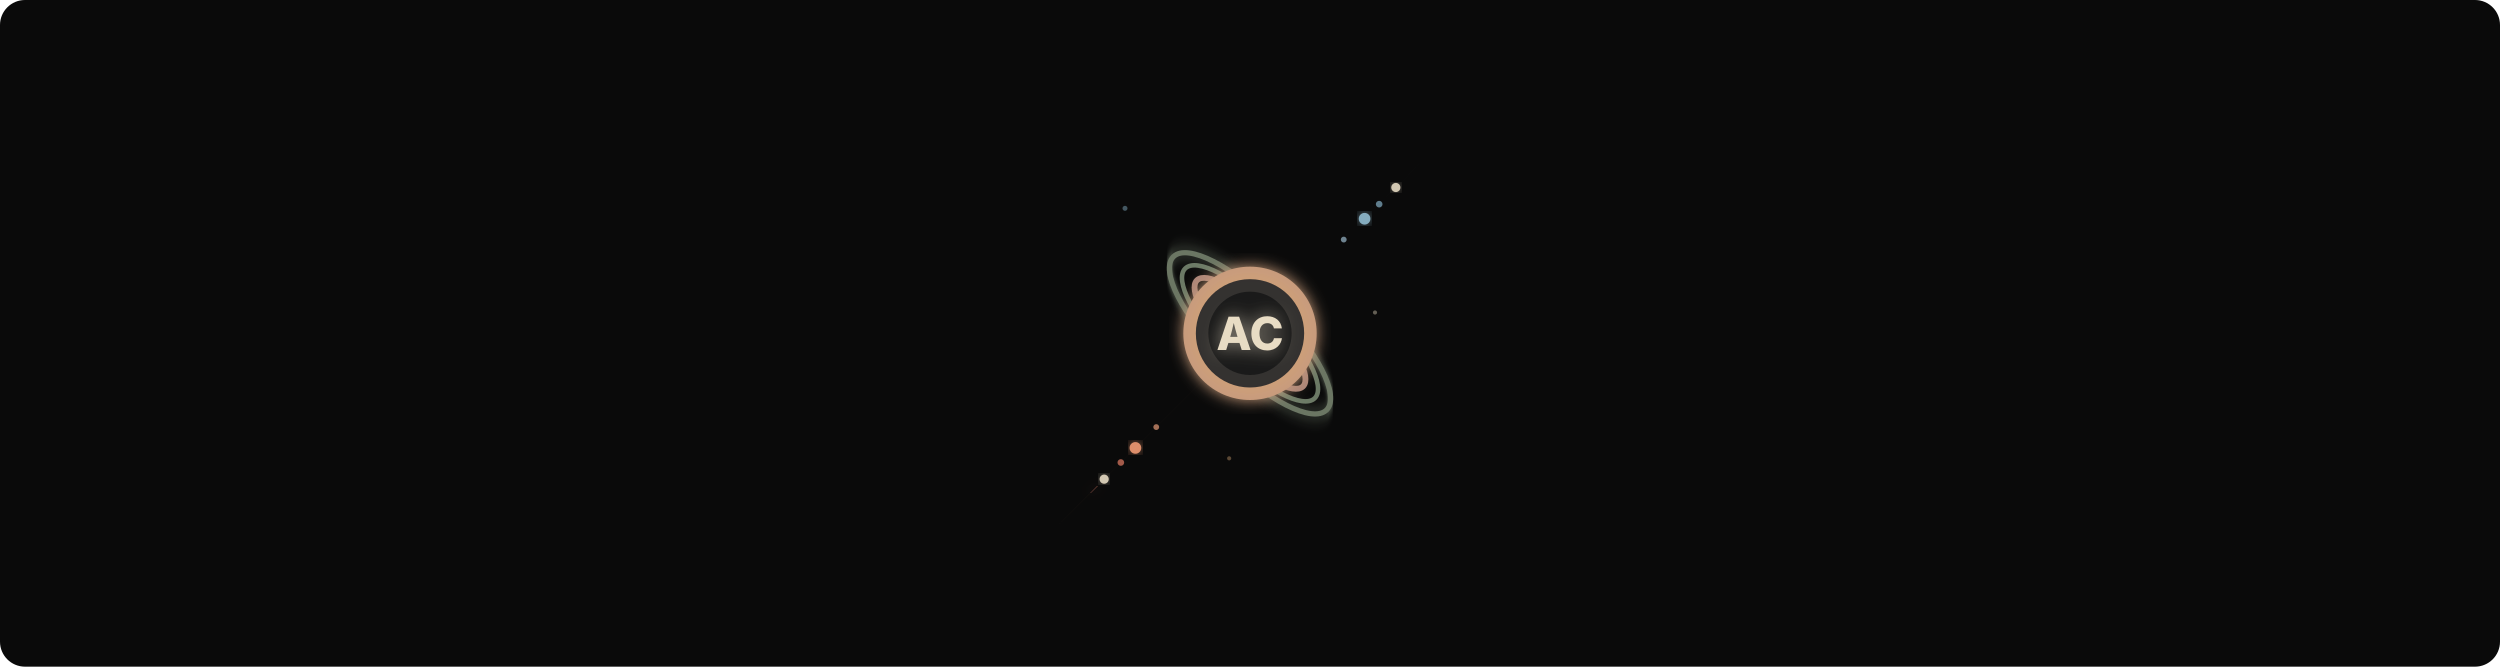
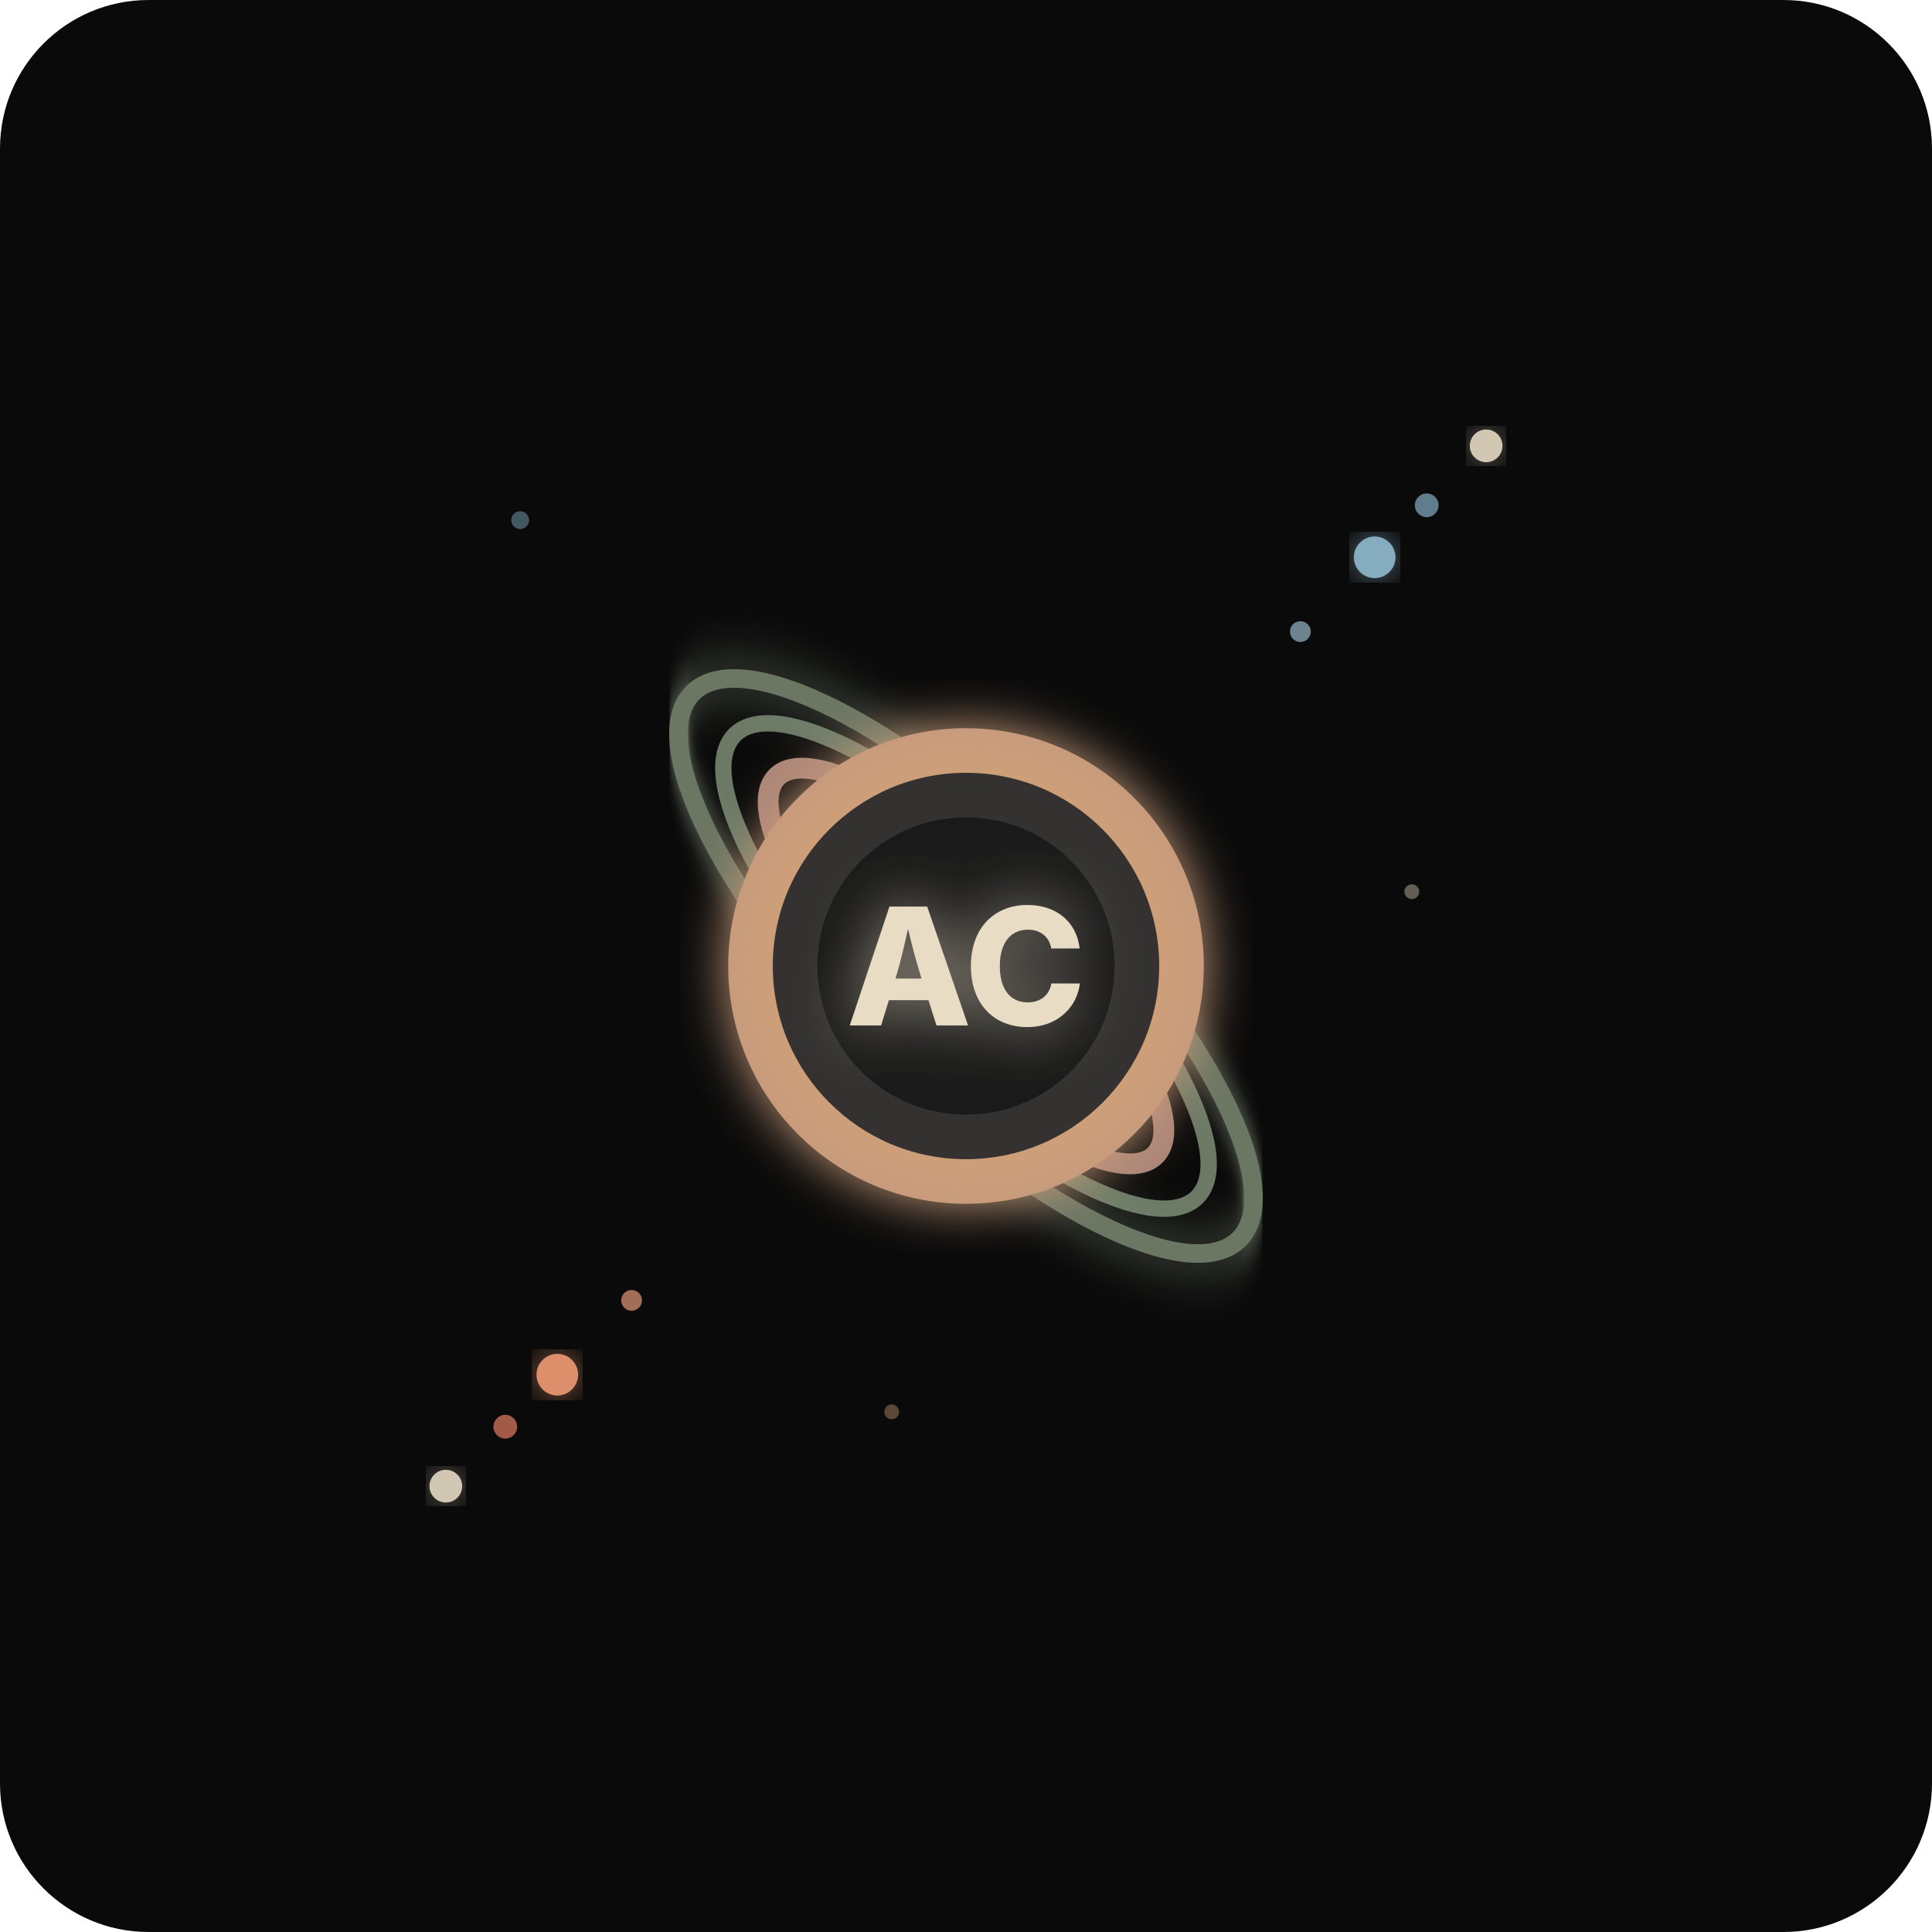
- <svg xmlns="http://www.w3.org/2000/svg" viewBox="0 0 1200 320" width="1200" height="320">
-   <rect x="0" y="0" width="1200" height="320" rx="12" ry="12" fill="#0a0a0a" />
+ <svg xmlns="http://www.w3.org/2000/svg" viewBox="0 0 260 260" width="260" height="260">
+   <rect x="0" y="0" width="260" height="260" rx="20" ry="20" fill="#0a0a0a" />
  <defs>
    <linearGradient id="jet-improved-a-unique" x1="50%" y1="50%" x2="100%" y2="0%">
      <stop offset="0%" style="stop-color: #8CB5C8; stop-opacity: 1" />
      <stop offset="40%" style="stop-color: #7BA3B8; stop-opacity: 0.8" />
      <stop offset="70%" style="stop-color: #7BA3B8; stop-opacity: 0.3" />
      <stop offset="100%" style="stop-color: #7BA3B8; stop-opacity: 0" />
    </linearGradient>
    <linearGradient id="jet-improved-b-unique" x1="50%" y1="50%" x2="0%" y2="100%">
      <stop offset="0%" style="stop-color: #E8956F; stop-opacity: 1" />
      <stop offset="40%" style="stop-color: #D4745E; stop-opacity: 0.8" />
      <stop offset="70%" style="stop-color: #D4745E; stop-opacity: 0.3" />
      <stop offset="100%" style="stop-color: #D4745E; stop-opacity: 0" />
    </linearGradient>
    <radialGradient id="quasar-core-unique" cx="50%" cy="50%">
      <stop offset="0%" style="stop-color: #F4C794; stop-opacity: 1" />
      <stop offset="50%" style="stop-color: #D4A574; stop-opacity: 1" />
      <stop offset="100%" style="stop-color: #C89B7C; stop-opacity: 1" />
    </radialGradient>
    <filter id="glow-quasar-unique">
      <feGaussianBlur stdDeviation="2.5" result="coloredBlur" />
      <feMerge>
        <feMergeNode in="coloredBlur" />
        <feMergeNode in="SourceGraphic" />
      </feMerge>
    </filter>
    <filter id="strong-glow-unique">
      <feGaussianBlur stdDeviation="3.5" result="coloredBlur" />
      <feMerge>
        <feMergeNode in="coloredBlur" />
        <feMergeNode in="SourceGraphic" />
      </feMerge>
    </filter>
  </defs>
-   <g transform="translate(500, 60)">
+   <g transform="translate(30, 30)">
    <polygon points="100,100 188,12 180,20 92,108" fill="url(#jet-improved-a-unique)" opacity="0.75" filter="url(#glow-quasar-unique)" />
    <polygon points="100,100 108,92 196,4 188,12" fill="url(#jet-improved-a-unique)" opacity="0.55" />
    <polygon points="100,100 193,7 191,9 98,102" fill="#8CB5C8" opacity="0.35" />
    <polygon points="100,100 12,188 20,180 108,92" fill="url(#jet-improved-b-unique)" opacity="0.75" filter="url(#glow-quasar-unique)" />
    <polygon points="100,100 92,108 4,196 12,188" fill="url(#jet-improved-b-unique)" opacity="0.55" />
    <polygon points="100,100 7,193 9,191 102,98" fill="#E8956F" opacity="0.35" />
    <ellipse cx="100" cy="100" rx="52" ry="17" fill="none" stroke="#9FB094" stroke-width="2.5" opacity="0.65" transform="rotate(45 100 100)" filter="url(#glow-quasar-unique)" />
    <ellipse cx="100" cy="100" rx="44" ry="14" fill="none" stroke="#8B9D83" stroke-width="2.2" opacity="0.75" transform="rotate(45 100 100)" />
    <ellipse cx="100" cy="100" rx="36" ry="11" fill="none" stroke="#C89B8C" stroke-width="2.8" opacity="0.85" transform="rotate(45 100 100)" />
    <circle cx="100" cy="100" r="32" fill="url(#quasar-core-unique)" opacity="1" filter="url(#strong-glow-unique)" />
    <circle cx="100" cy="100" r="26" fill="#2C2C2C" opacity="0.95" />
    <circle cx="100" cy="100" r="20" fill="#1a1a1a" />
    <text x="100" y="100" font-family="Inter, system-ui, sans-serif" font-size="22" font-weight="800" fill="#E8DCC4" text-anchor="middle" dominant-baseline="central" style="filter: drop-shadow(0 0 4px rgba(232, 220, 196, 0.6))">AC</text>
    <circle cx="155" cy="45" r="2.8" fill="#8CB5C8" opacity="0.95" filter="url(#glow-quasar-unique)" />
    <circle cx="170" cy="30" r="2.2" fill="#E8DCC4" opacity="0.9" filter="url(#glow-quasar-unique)" />
    <circle cx="162" cy="38" r="1.6" fill="#7BA3B8" opacity="0.75" />
    <circle cx="145" cy="55" r="1.4" fill="#A5C5D8" opacity="0.65" />
    <circle cx="45" cy="155" r="2.8" fill="#E8956F" opacity="0.95" filter="url(#glow-quasar-unique)" />
    <circle cx="30" cy="170" r="2.2" fill="#E8DCC4" opacity="0.9" filter="url(#glow-quasar-unique)" />
    <circle cx="38" cy="162" r="1.6" fill="#D4745E" opacity="0.75" />
    <circle cx="55" cy="145" r="1.4" fill="#F4A57F" opacity="0.65" />
    <circle cx="160" cy="90" r="1" fill="#E8DCC4" opacity="0.4" />
    <circle cx="90" cy="160" r="1" fill="#D4A574" opacity="0.4" />
    <circle cx="40" cy="40" r="1.2" fill="#7BA3B8" opacity="0.5" />
  </g>
</svg>
